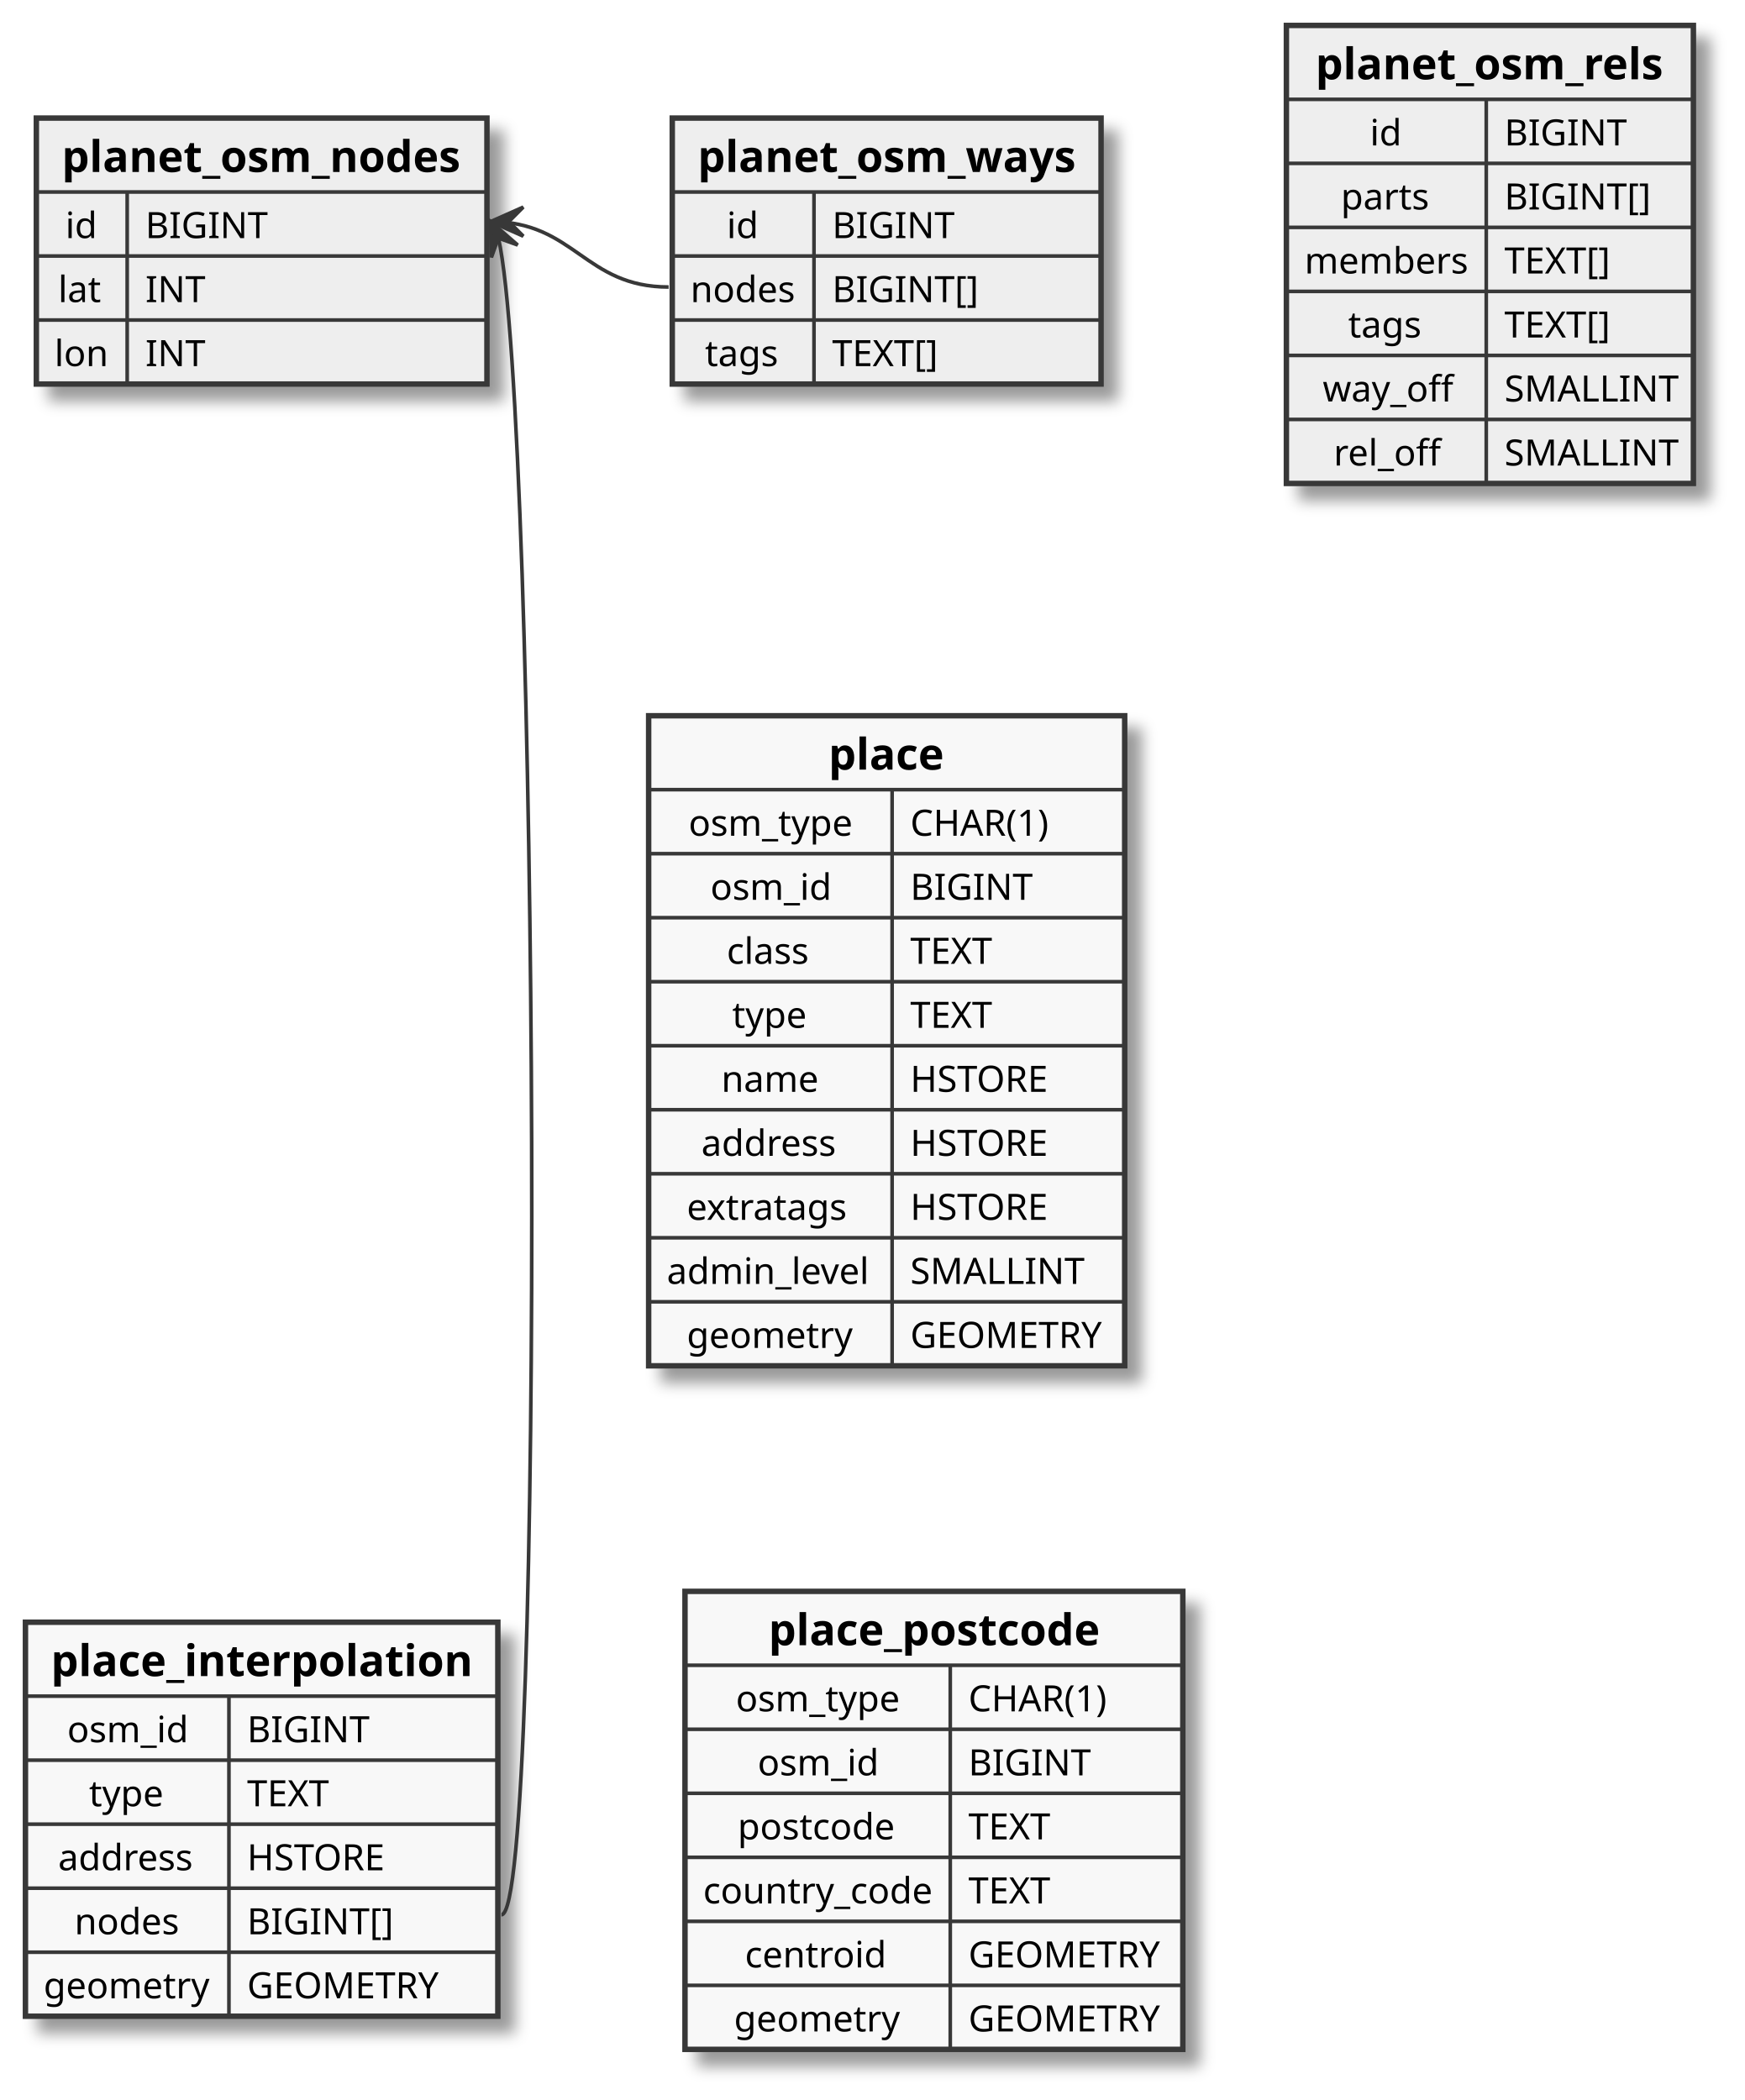
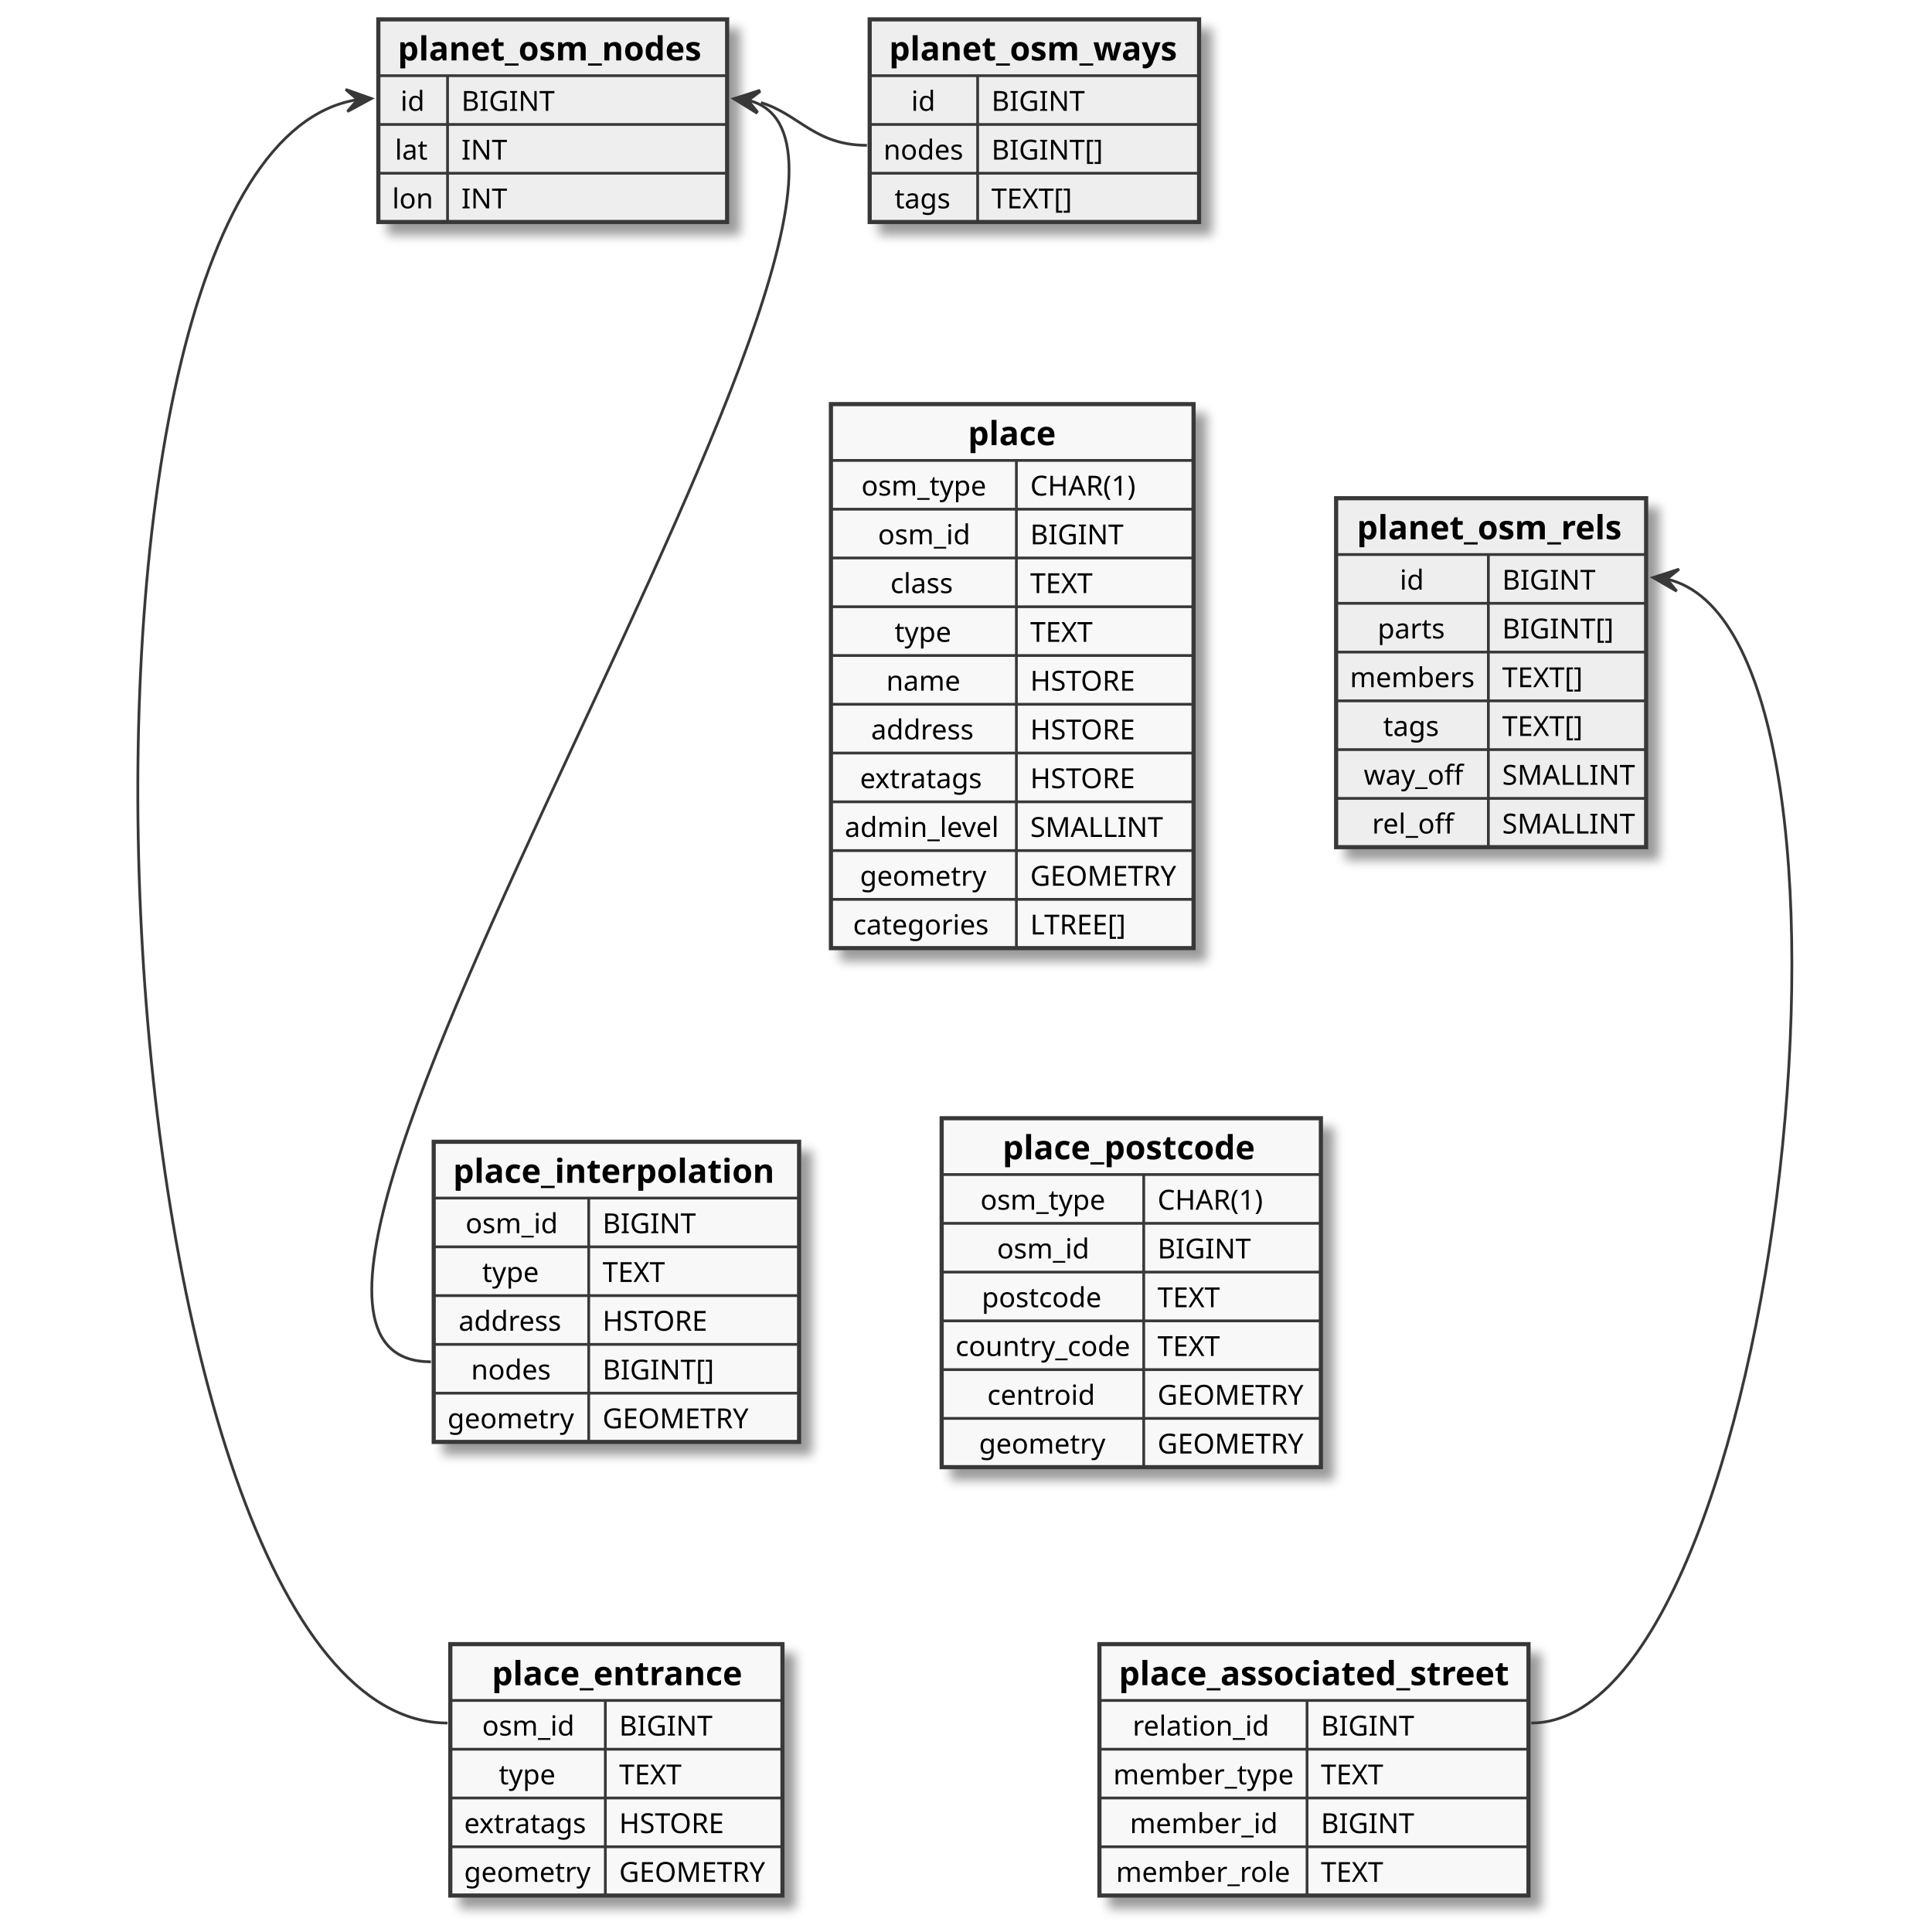
- <svg xmlns="http://www.w3.org/2000/svg" contentScriptType="application/ecmascript" contentStyleType="text/css" height="578px" preserveAspectRatio="none" style="width:480px;height:578px;background:#FFFFFF;" version="1.1" viewBox="0 0 480 578" width="480px" zoomAndPan="magnify">
+ <svg xmlns="http://www.w3.org/2000/svg" contentScriptType="application/ecmascript" contentStyleType="text/css" height="698px" preserveAspectRatio="none" style="width:693px;height:698px;background:#FFFFFF;" version="1.1" viewBox="0 0 693 698" width="693px" zoomAndPan="magnify">
  <defs>
-     <filter height="300%" id="fripxbwcliqpy" width="300%" x="-1" y="-1">
+     <filter height="300%" id="fycqvbjkm23i2" width="300%" x="-1" y="-1">
      <feGaussianBlur result="blurOut" stdDeviation="2.0" />
      <feColorMatrix in="blurOut" result="blurOut2" type="matrix" values="0 0 0 0 0 0 0 0 0 0 0 0 0 0 0 0 0 0 .4 0" />
      <feOffset dx="4.0" dy="4.0" in="blurOut2" result="blurOut3" />
      <feBlend in="SourceGraphic" in2="blurOut3" mode="normal" />
    </filter>
  </defs>
  <g>
-     <rect fill="#EEEEEE" filter="url(#fripxbwcliqpy)" height="73.204" style="stroke:#383838;stroke-width:1.5;" width="124" x="10" y="32.5" />
-     <text fill="#000000" font-family="sans-serif" font-size="12" font-weight="bold" lengthAdjust="spacing" textLength="110" x="17" y="47.328">planet_osm_nodes</text>
-     <line style="stroke:#383838;stroke-width:1.0;" x1="10" x2="134" y1="52.844" y2="52.844" />
-     <text fill="#000000" font-family="sans-serif" font-size="10" lengthAdjust="spacing" textLength="9" x="18" y="65.534">id</text>
-     <text fill="#000000" font-family="sans-serif" font-size="10" lengthAdjust="spacing" textLength="34" x="40" y="65.534">BIGINT</text>
-     <line style="stroke:#383838;stroke-width:1.0;" x1="35" x2="35" y1="52.844" y2="70.464" />
-     <line style="stroke:#383838;stroke-width:1.0;" x1="10" x2="134" y1="70.464" y2="70.464" />
-     <text fill="#000000" font-family="sans-serif" font-size="10" lengthAdjust="spacing" textLength="13" x="16" y="83.154">lat</text>
-     <text fill="#000000" font-family="sans-serif" font-size="10" lengthAdjust="spacing" textLength="17" x="40" y="83.154">INT</text>
-     <line style="stroke:#383838;stroke-width:1.0;" x1="35" x2="35" y1="70.464" y2="88.084" />
-     <line style="stroke:#383838;stroke-width:1.0;" x1="10" x2="134" y1="88.084" y2="88.084" />
-     <text fill="#000000" font-family="sans-serif" font-size="10" lengthAdjust="spacing" textLength="15" x="15" y="100.774">lon</text>
-     <text fill="#000000" font-family="sans-serif" font-size="10" lengthAdjust="spacing" textLength="17" x="40" y="100.774">INT</text>
-     <line style="stroke:#383838;stroke-width:1.0;" x1="35" x2="35" y1="88.084" y2="105.704" />
-     <rect fill="#EEEEEE" filter="url(#fripxbwcliqpy)" height="73.204" style="stroke:#383838;stroke-width:1.5;" width="118" x="185" y="32.5" />
-     <text fill="#000000" font-family="sans-serif" font-size="12" font-weight="bold" lengthAdjust="spacing" textLength="104" x="192" y="47.328">planet_osm_ways</text>
-     <line style="stroke:#383838;stroke-width:1.0;" x1="185" x2="303" y1="52.844" y2="52.844" />
-     <text fill="#000000" font-family="sans-serif" font-size="10" lengthAdjust="spacing" textLength="9" x="200" y="65.534">id</text>
-     <text fill="#000000" font-family="sans-serif" font-size="10" lengthAdjust="spacing" textLength="34" x="229" y="65.534">BIGINT</text>
-     <line style="stroke:#383838;stroke-width:1.0;" x1="224" x2="224" y1="52.844" y2="70.464" />
-     <line style="stroke:#383838;stroke-width:1.0;" x1="185" x2="303" y1="70.464" y2="70.464" />
-     <text fill="#000000" font-family="sans-serif" font-size="10" lengthAdjust="spacing" textLength="29" x="190" y="83.154">nodes</text>
-     <text fill="#000000" font-family="sans-serif" font-size="10" lengthAdjust="spacing" textLength="40" x="229" y="83.154">BIGINT[]</text>
-     <line style="stroke:#383838;stroke-width:1.0;" x1="224" x2="224" y1="70.464" y2="88.084" />
-     <line style="stroke:#383838;stroke-width:1.0;" x1="185" x2="303" y1="88.084" y2="88.084" />
-     <text fill="#000000" font-family="sans-serif" font-size="10" lengthAdjust="spacing" textLength="21" x="194" y="100.774">tags</text>
-     <text fill="#000000" font-family="sans-serif" font-size="10" lengthAdjust="spacing" textLength="30" x="229" y="100.774">TEXT[]</text>
-     <line style="stroke:#383838;stroke-width:1.0;" x1="224" x2="224" y1="88.084" y2="105.704" />
-     <rect fill="#EEEEEE" filter="url(#fripxbwcliqpy)" height="126.064" style="stroke:#383838;stroke-width:1.5;" width="112" x="354" y="7" />
-     <text fill="#000000" font-family="sans-serif" font-size="12" font-weight="bold" lengthAdjust="spacing" textLength="96" x="362" y="21.828">planet_osm_rels</text>
-     <line style="stroke:#383838;stroke-width:1.0;" x1="354" x2="466" y1="27.344" y2="27.344" />
-     <text fill="#000000" font-family="sans-serif" font-size="10" lengthAdjust="spacing" textLength="9" x="377" y="40.034">id</text>
-     <text fill="#000000" font-family="sans-serif" font-size="10" lengthAdjust="spacing" textLength="34" x="414" y="40.034">BIGINT</text>
-     <line style="stroke:#383838;stroke-width:1.0;" x1="409" x2="409" y1="27.344" y2="44.964" />
-     <line style="stroke:#383838;stroke-width:1.0;" x1="354" x2="466" y1="44.964" y2="44.964" />
-     <text fill="#000000" font-family="sans-serif" font-size="10" lengthAdjust="spacing" textLength="25" x="369" y="57.654">parts</text>
-     <text fill="#000000" font-family="sans-serif" font-size="10" lengthAdjust="spacing" textLength="40" x="414" y="57.654">BIGINT[]</text>
-     <line style="stroke:#383838;stroke-width:1.0;" x1="409" x2="409" y1="44.964" y2="62.584" />
-     <line style="stroke:#383838;stroke-width:1.0;" x1="354" x2="466" y1="62.584" y2="62.584" />
-     <text fill="#000000" font-family="sans-serif" font-size="10" lengthAdjust="spacing" textLength="45" x="359" y="75.274">members</text>
-     <text fill="#000000" font-family="sans-serif" font-size="10" lengthAdjust="spacing" textLength="30" x="414" y="75.274">TEXT[]</text>
-     <line style="stroke:#383838;stroke-width:1.0;" x1="409" x2="409" y1="62.584" y2="80.204" />
-     <line style="stroke:#383838;stroke-width:1.0;" x1="354" x2="466" y1="80.204" y2="80.204" />
-     <text fill="#000000" font-family="sans-serif" font-size="10" lengthAdjust="spacing" textLength="21" x="371" y="92.894">tags</text>
-     <text fill="#000000" font-family="sans-serif" font-size="10" lengthAdjust="spacing" textLength="30" x="414" y="92.894">TEXT[]</text>
-     <line style="stroke:#383838;stroke-width:1.0;" x1="409" x2="409" y1="80.204" y2="97.824" />
-     <line style="stroke:#383838;stroke-width:1.0;" x1="354" x2="466" y1="97.824" y2="97.824" />
-     <text fill="#000000" font-family="sans-serif" font-size="10" lengthAdjust="spacing" textLength="35" x="364" y="110.514">way_off</text>
-     <text fill="#000000" font-family="sans-serif" font-size="10" lengthAdjust="spacing" textLength="47" x="414" y="110.514">SMALLINT</text>
-     <line style="stroke:#383838;stroke-width:1.0;" x1="409" x2="409" y1="97.824" y2="115.444" />
-     <line style="stroke:#383838;stroke-width:1.0;" x1="354" x2="466" y1="115.444" y2="115.444" />
-     <text fill="#000000" font-family="sans-serif" font-size="10" lengthAdjust="spacing" textLength="29" x="367" y="128.134">rel_off</text>
-     <text fill="#000000" font-family="sans-serif" font-size="10" lengthAdjust="spacing" textLength="47" x="414" y="128.134">SMALLINT</text>
-     <line style="stroke:#383838;stroke-width:1.0;" x1="409" x2="409" y1="115.444" y2="133.064" />
-     <rect fill="#F8F8F8" filter="url(#fripxbwcliqpy)" height="178.924" style="stroke:#383838;stroke-width:1.5;" width="131" x="178.5" y="197" />
-     <text fill="#000000" font-family="sans-serif" font-size="12" font-weight="bold" lengthAdjust="spacing" textLength="32" x="228" y="211.828">place</text>
-     <line style="stroke:#383838;stroke-width:1.0;" x1="178.5" x2="309.5" y1="217.344" y2="217.344" />
-     <text fill="#000000" font-family="sans-serif" font-size="10" lengthAdjust="spacing" textLength="45" x="189.5" y="230.034">osm_type</text>
-     <text fill="#000000" font-family="sans-serif" font-size="10" lengthAdjust="spacing" textLength="37" x="250.5" y="230.034">CHAR(1)</text>
-     <line style="stroke:#383838;stroke-width:1.0;" x1="245.5" x2="245.5" y1="217.344" y2="234.964" />
-     <line style="stroke:#383838;stroke-width:1.0;" x1="178.5" x2="309.5" y1="234.964" y2="234.964" />
-     <text fill="#000000" font-family="sans-serif" font-size="10" lengthAdjust="spacing" textLength="33" x="195.5" y="247.654">osm_id</text>
-     <text fill="#000000" font-family="sans-serif" font-size="10" lengthAdjust="spacing" textLength="34" x="250.5" y="247.654">BIGINT</text>
-     <line style="stroke:#383838;stroke-width:1.0;" x1="245.5" x2="245.5" y1="234.964" y2="252.584" />
-     <line style="stroke:#383838;stroke-width:1.0;" x1="178.5" x2="309.5" y1="252.584" y2="252.584" />
-     <text fill="#000000" font-family="sans-serif" font-size="10" lengthAdjust="spacing" textLength="24" x="200" y="265.274">class</text>
-     <text fill="#000000" font-family="sans-serif" font-size="10" lengthAdjust="spacing" textLength="24" x="250.5" y="265.274">TEXT</text>
-     <line style="stroke:#383838;stroke-width:1.0;" x1="245.5" x2="245.5" y1="252.584" y2="270.204" />
-     <line style="stroke:#383838;stroke-width:1.0;" x1="178.5" x2="309.5" y1="270.204" y2="270.204" />
-     <text fill="#000000" font-family="sans-serif" font-size="10" lengthAdjust="spacing" textLength="21" x="201.5" y="282.894">type</text>
-     <text fill="#000000" font-family="sans-serif" font-size="10" lengthAdjust="spacing" textLength="24" x="250.5" y="282.894">TEXT</text>
-     <line style="stroke:#383838;stroke-width:1.0;" x1="245.5" x2="245.5" y1="270.204" y2="287.824" />
-     <line style="stroke:#383838;stroke-width:1.0;" x1="178.5" x2="309.5" y1="287.824" y2="287.824" />
-     <text fill="#000000" font-family="sans-serif" font-size="10" lengthAdjust="spacing" textLength="27" x="198.5" y="300.514">name</text>
-     <text fill="#000000" font-family="sans-serif" font-size="10" lengthAdjust="spacing" textLength="38" x="250.5" y="300.514">HSTORE</text>
-     <line style="stroke:#383838;stroke-width:1.0;" x1="245.5" x2="245.5" y1="287.824" y2="305.444" />
-     <line style="stroke:#383838;stroke-width:1.0;" x1="178.5" x2="309.5" y1="305.444" y2="305.444" />
-     <text fill="#000000" font-family="sans-serif" font-size="10" lengthAdjust="spacing" textLength="38" x="193" y="318.134">address</text>
-     <text fill="#000000" font-family="sans-serif" font-size="10" lengthAdjust="spacing" textLength="38" x="250.5" y="318.134">HSTORE</text>
-     <line style="stroke:#383838;stroke-width:1.0;" x1="245.5" x2="245.5" y1="305.444" y2="323.064" />
-     <line style="stroke:#383838;stroke-width:1.0;" x1="178.5" x2="309.5" y1="323.064" y2="323.064" />
-     <text fill="#000000" font-family="sans-serif" font-size="10" lengthAdjust="spacing" textLength="46" x="189" y="335.754">extratags</text>
-     <text fill="#000000" font-family="sans-serif" font-size="10" lengthAdjust="spacing" textLength="38" x="250.5" y="335.754">HSTORE</text>
-     <line style="stroke:#383838;stroke-width:1.0;" x1="245.5" x2="245.5" y1="323.064" y2="340.684" />
-     <line style="stroke:#383838;stroke-width:1.0;" x1="178.5" x2="309.5" y1="340.684" y2="340.684" />
-     <text fill="#000000" font-family="sans-serif" font-size="10" lengthAdjust="spacing" textLength="57" x="183.5" y="353.374">admin_level</text>
-     <text fill="#000000" font-family="sans-serif" font-size="10" lengthAdjust="spacing" textLength="47" x="250.5" y="353.374">SMALLINT</text>
-     <line style="stroke:#383838;stroke-width:1.0;" x1="245.5" x2="245.5" y1="340.684" y2="358.304" />
-     <line style="stroke:#383838;stroke-width:1.0;" x1="178.5" x2="309.5" y1="358.304" y2="358.304" />
-     <text fill="#000000" font-family="sans-serif" font-size="10" lengthAdjust="spacing" textLength="46" x="189" y="370.994">geometry</text>
-     <text fill="#000000" font-family="sans-serif" font-size="10" lengthAdjust="spacing" textLength="54" x="250.5" y="370.994">GEOMETRY</text>
-     <line style="stroke:#383838;stroke-width:1.0;" x1="245.5" x2="245.5" y1="358.304" y2="375.924" />
-     <rect fill="#F8F8F8" filter="url(#fripxbwcliqpy)" height="126.064" style="stroke:#383838;stroke-width:1.5;" width="137" x="188.5" y="438" />
-     <text fill="#000000" font-family="sans-serif" font-size="12" font-weight="bold" lengthAdjust="spacing" textLength="91" x="211.5" y="452.828">place_postcode</text>
-     <line style="stroke:#383838;stroke-width:1.0;" x1="188.5" x2="325.5" y1="458.344" y2="458.344" />
-     <text fill="#000000" font-family="sans-serif" font-size="10" lengthAdjust="spacing" textLength="45" x="202.5" y="471.034">osm_type</text>
-     <text fill="#000000" font-family="sans-serif" font-size="10" lengthAdjust="spacing" textLength="37" x="266.5" y="471.034">CHAR(1)</text>
-     <line style="stroke:#383838;stroke-width:1.0;" x1="261.5" x2="261.5" y1="458.344" y2="475.964" />
-     <line style="stroke:#383838;stroke-width:1.0;" x1="188.5" x2="325.5" y1="475.964" y2="475.964" />
-     <text fill="#000000" font-family="sans-serif" font-size="10" lengthAdjust="spacing" textLength="33" x="208.5" y="488.654">osm_id</text>
-     <text fill="#000000" font-family="sans-serif" font-size="10" lengthAdjust="spacing" textLength="34" x="266.5" y="488.654">BIGINT</text>
-     <line style="stroke:#383838;stroke-width:1.0;" x1="261.5" x2="261.5" y1="475.964" y2="493.584" />
-     <line style="stroke:#383838;stroke-width:1.0;" x1="188.5" x2="325.5" y1="493.584" y2="493.584" />
-     <text fill="#000000" font-family="sans-serif" font-size="10" lengthAdjust="spacing" textLength="44" x="203" y="506.274">postcode</text>
-     <text fill="#000000" font-family="sans-serif" font-size="10" lengthAdjust="spacing" textLength="24" x="266.5" y="506.274">TEXT</text>
-     <line style="stroke:#383838;stroke-width:1.0;" x1="261.5" x2="261.5" y1="493.584" y2="511.204" />
-     <line style="stroke:#383838;stroke-width:1.0;" x1="188.5" x2="325.5" y1="511.204" y2="511.204" />
-     <text fill="#000000" font-family="sans-serif" font-size="10" lengthAdjust="spacing" textLength="63" x="193.5" y="523.894">country_code</text>
-     <text fill="#000000" font-family="sans-serif" font-size="10" lengthAdjust="spacing" textLength="24" x="266.5" y="523.894">TEXT</text>
-     <line style="stroke:#383838;stroke-width:1.0;" x1="261.5" x2="261.5" y1="511.204" y2="528.824" />
-     <line style="stroke:#383838;stroke-width:1.0;" x1="188.5" x2="325.5" y1="528.824" y2="528.824" />
-     <text fill="#000000" font-family="sans-serif" font-size="10" lengthAdjust="spacing" textLength="40" x="205" y="541.514">centroid</text>
-     <text fill="#000000" font-family="sans-serif" font-size="10" lengthAdjust="spacing" textLength="54" x="266.5" y="541.514">GEOMETRY</text>
-     <line style="stroke:#383838;stroke-width:1.0;" x1="261.5" x2="261.5" y1="528.824" y2="546.444" />
-     <line style="stroke:#383838;stroke-width:1.0;" x1="188.5" x2="325.5" y1="546.444" y2="546.444" />
-     <text fill="#000000" font-family="sans-serif" font-size="10" lengthAdjust="spacing" textLength="46" x="202" y="559.134">geometry</text>
-     <text fill="#000000" font-family="sans-serif" font-size="10" lengthAdjust="spacing" textLength="54" x="266.5" y="559.134">GEOMETRY</text>
-     <line style="stroke:#383838;stroke-width:1.0;" x1="261.5" x2="261.5" y1="546.444" y2="564.064" />
-     <rect fill="#F8F8F8" filter="url(#fripxbwcliqpy)" height="108.444" style="stroke:#383838;stroke-width:1.5;" width="130" x="7" y="446.5" />
-     <text fill="#000000" font-family="sans-serif" font-size="12" font-weight="bold" lengthAdjust="spacing" textLength="116" x="14" y="461.328">place_interpolation</text>
-     <line style="stroke:#383838;stroke-width:1.0;" x1="7" x2="137" y1="466.844" y2="466.844" />
-     <text fill="#000000" font-family="sans-serif" font-size="10" lengthAdjust="spacing" textLength="33" x="18.5" y="479.534">osm_id</text>
-     <text fill="#000000" font-family="sans-serif" font-size="10" lengthAdjust="spacing" textLength="34" x="68" y="479.534">BIGINT</text>
-     <line style="stroke:#383838;stroke-width:1.0;" x1="63" x2="63" y1="466.844" y2="484.464" />
-     <line style="stroke:#383838;stroke-width:1.0;" x1="7" x2="137" y1="484.464" y2="484.464" />
-     <text fill="#000000" font-family="sans-serif" font-size="10" lengthAdjust="spacing" textLength="21" x="24.5" y="497.154">type</text>
-     <text fill="#000000" font-family="sans-serif" font-size="10" lengthAdjust="spacing" textLength="24" x="68" y="497.154">TEXT</text>
-     <line style="stroke:#383838;stroke-width:1.0;" x1="63" x2="63" y1="484.464" y2="502.084" />
-     <line style="stroke:#383838;stroke-width:1.0;" x1="7" x2="137" y1="502.084" y2="502.084" />
-     <text fill="#000000" font-family="sans-serif" font-size="10" lengthAdjust="spacing" textLength="38" x="16" y="514.774">address</text>
-     <text fill="#000000" font-family="sans-serif" font-size="10" lengthAdjust="spacing" textLength="38" x="68" y="514.774">HSTORE</text>
-     <line style="stroke:#383838;stroke-width:1.0;" x1="63" x2="63" y1="502.084" y2="519.704" />
-     <line style="stroke:#383838;stroke-width:1.0;" x1="7" x2="137" y1="519.704" y2="519.704" />
-     <text fill="#000000" font-family="sans-serif" font-size="10" lengthAdjust="spacing" textLength="29" x="20.5" y="532.394">nodes</text>
-     <text fill="#000000" font-family="sans-serif" font-size="10" lengthAdjust="spacing" textLength="40" x="68" y="532.394">BIGINT[]</text>
-     <line style="stroke:#383838;stroke-width:1.0;" x1="63" x2="63" y1="519.704" y2="537.324" />
-     <line style="stroke:#383838;stroke-width:1.0;" x1="7" x2="137" y1="537.324" y2="537.324" />
-     <text fill="#000000" font-family="sans-serif" font-size="10" lengthAdjust="spacing" textLength="46" x="12" y="550.014">geometry</text>
-     <text fill="#000000" font-family="sans-serif" font-size="10" lengthAdjust="spacing" textLength="54" x="68" y="550.014">GEOMETRY</text>
-     <line style="stroke:#383838;stroke-width:1.0;" x1="63" x2="63" y1="537.324" y2="554.944" />
-     <path codeLine="61" d="M135,61 C158.2,61 160.8,79 184,79 " fill="none" id="planet_osm_nodes-backto-planet_osm_ways" style="stroke:#383838;stroke-width:1.0;" />
-     <polygon fill="#383838" points="135,61,144,65,140,61,144,57,135,61" style="stroke:#383838;stroke-width:1.0;" />
-     <path codeLine="62" d="M137.17,65.61 C148.24,114.01 150.19,527 138,527 " fill="none" id="planet_osm_nodes-backto-place_interpolation" style="stroke:#383838;stroke-width:1.0;" />
-     <polygon fill="#383838" points="135,61,135.22,70.846,137.132,65.522,142.456,67.434,135,61" style="stroke:#383838;stroke-width:1.0;" />
+     <rect fill="#EEEEEE" filter="url(#fycqvbjkm23i2)" height="73.204" style="stroke:#383838;stroke-width:1.5;" width="126" x="136.68" y="7" />
+     <text fill="#000000" font-family="sans-serif" font-size="12" font-weight="bold" lengthAdjust="spacing" textLength="112" x="143.68" y="21.828">planet_osm_nodes</text>
+     <line style="stroke:#383838;stroke-width:1.0;" x1="136.68" x2="262.68" y1="27.344" y2="27.344" />
+     <text fill="#000000" font-family="sans-serif" font-size="10" lengthAdjust="spacing" textLength="9" x="144.68" y="40.034">id</text>
+     <text fill="#000000" font-family="sans-serif" font-size="10" lengthAdjust="spacing" textLength="34" x="166.68" y="40.034">BIGINT</text>
+     <line style="stroke:#383838;stroke-width:1.0;" x1="161.68" x2="161.68" y1="27.344" y2="44.964" />
+     <line style="stroke:#383838;stroke-width:1.0;" x1="136.68" x2="262.68" y1="44.964" y2="44.964" />
+     <text fill="#000000" font-family="sans-serif" font-size="10" lengthAdjust="spacing" textLength="13" x="142.68" y="57.654">lat</text>
+     <text fill="#000000" font-family="sans-serif" font-size="10" lengthAdjust="spacing" textLength="17" x="166.68" y="57.654">INT</text>
+     <line style="stroke:#383838;stroke-width:1.0;" x1="161.68" x2="161.68" y1="44.964" y2="62.584" />
+     <line style="stroke:#383838;stroke-width:1.0;" x1="136.68" x2="262.68" y1="62.584" y2="62.584" />
+     <text fill="#000000" font-family="sans-serif" font-size="10" lengthAdjust="spacing" textLength="15" x="141.68" y="75.274">lon</text>
+     <text fill="#000000" font-family="sans-serif" font-size="10" lengthAdjust="spacing" textLength="17" x="166.68" y="75.274">INT</text>
+     <line style="stroke:#383838;stroke-width:1.0;" x1="161.68" x2="161.68" y1="62.584" y2="80.204" />
+     <rect fill="#EEEEEE" filter="url(#fycqvbjkm23i2)" height="73.204" style="stroke:#383838;stroke-width:1.5;" width="119" x="314.18" y="7" />
+     <text fill="#000000" font-family="sans-serif" font-size="12" font-weight="bold" lengthAdjust="spacing" textLength="105" x="321.18" y="21.828">planet_osm_ways</text>
+     <line style="stroke:#383838;stroke-width:1.0;" x1="314.18" x2="433.18" y1="27.344" y2="27.344" />
+     <text fill="#000000" font-family="sans-serif" font-size="10" lengthAdjust="spacing" textLength="9" x="329.18" y="40.034">id</text>
+     <text fill="#000000" font-family="sans-serif" font-size="10" lengthAdjust="spacing" textLength="34" x="358.18" y="40.034">BIGINT</text>
+     <line style="stroke:#383838;stroke-width:1.0;" x1="353.18" x2="353.18" y1="27.344" y2="44.964" />
+     <line style="stroke:#383838;stroke-width:1.0;" x1="314.18" x2="433.18" y1="44.964" y2="44.964" />
+     <text fill="#000000" font-family="sans-serif" font-size="10" lengthAdjust="spacing" textLength="29" x="319.18" y="57.654">nodes</text>
+     <text fill="#000000" font-family="sans-serif" font-size="10" lengthAdjust="spacing" textLength="40" x="358.18" y="57.654">BIGINT[]</text>
+     <line style="stroke:#383838;stroke-width:1.0;" x1="353.18" x2="353.18" y1="44.964" y2="62.584" />
+     <line style="stroke:#383838;stroke-width:1.0;" x1="314.18" x2="433.18" y1="62.584" y2="62.584" />
+     <text fill="#000000" font-family="sans-serif" font-size="10" lengthAdjust="spacing" textLength="21" x="323.18" y="75.274">tags</text>
+     <text fill="#000000" font-family="sans-serif" font-size="10" lengthAdjust="spacing" textLength="30" x="358.18" y="75.274">TEXT[]</text>
+     <line style="stroke:#383838;stroke-width:1.0;" x1="353.18" x2="353.18" y1="62.584" y2="80.204" />
+     <rect fill="#EEEEEE" filter="url(#fycqvbjkm23i2)" height="126.064" style="stroke:#383838;stroke-width:1.5;" width="112" x="482.68" y="180" />
+     <text fill="#000000" font-family="sans-serif" font-size="12" font-weight="bold" lengthAdjust="spacing" textLength="97" x="490.18" y="194.828">planet_osm_rels</text>
+     <line style="stroke:#383838;stroke-width:1.0;" x1="482.68" x2="594.68" y1="200.344" y2="200.344" />
+     <text fill="#000000" font-family="sans-serif" font-size="10" lengthAdjust="spacing" textLength="9" x="505.68" y="213.034">id</text>
+     <text fill="#000000" font-family="sans-serif" font-size="10" lengthAdjust="spacing" textLength="34" x="542.68" y="213.034">BIGINT</text>
+     <line style="stroke:#383838;stroke-width:1.0;" x1="537.68" x2="537.68" y1="200.344" y2="217.964" />
+     <line style="stroke:#383838;stroke-width:1.0;" x1="482.68" x2="594.68" y1="217.964" y2="217.964" />
+     <text fill="#000000" font-family="sans-serif" font-size="10" lengthAdjust="spacing" textLength="25" x="497.68" y="230.654">parts</text>
+     <text fill="#000000" font-family="sans-serif" font-size="10" lengthAdjust="spacing" textLength="40" x="542.68" y="230.654">BIGINT[]</text>
+     <line style="stroke:#383838;stroke-width:1.0;" x1="537.68" x2="537.68" y1="217.964" y2="235.584" />
+     <line style="stroke:#383838;stroke-width:1.0;" x1="482.68" x2="594.68" y1="235.584" y2="235.584" />
+     <text fill="#000000" font-family="sans-serif" font-size="10" lengthAdjust="spacing" textLength="45" x="487.68" y="248.274">members</text>
+     <text fill="#000000" font-family="sans-serif" font-size="10" lengthAdjust="spacing" textLength="30" x="542.68" y="248.274">TEXT[]</text>
+     <line style="stroke:#383838;stroke-width:1.0;" x1="537.68" x2="537.68" y1="235.584" y2="253.204" />
+     <line style="stroke:#383838;stroke-width:1.0;" x1="482.68" x2="594.68" y1="253.204" y2="253.204" />
+     <text fill="#000000" font-family="sans-serif" font-size="10" lengthAdjust="spacing" textLength="21" x="499.68" y="265.894">tags</text>
+     <text fill="#000000" font-family="sans-serif" font-size="10" lengthAdjust="spacing" textLength="30" x="542.68" y="265.894">TEXT[]</text>
+     <line style="stroke:#383838;stroke-width:1.0;" x1="537.68" x2="537.68" y1="253.204" y2="270.824" />
+     <line style="stroke:#383838;stroke-width:1.0;" x1="482.68" x2="594.68" y1="270.824" y2="270.824" />
+     <text fill="#000000" font-family="sans-serif" font-size="10" lengthAdjust="spacing" textLength="35" x="492.68" y="283.514">way_off</text>
+     <text fill="#000000" font-family="sans-serif" font-size="10" lengthAdjust="spacing" textLength="47" x="542.68" y="283.514">SMALLINT</text>
+     <line style="stroke:#383838;stroke-width:1.0;" x1="537.68" x2="537.68" y1="270.824" y2="288.444" />
+     <line style="stroke:#383838;stroke-width:1.0;" x1="482.68" x2="594.68" y1="288.444" y2="288.444" />
+     <text fill="#000000" font-family="sans-serif" font-size="10" lengthAdjust="spacing" textLength="29" x="495.68" y="301.134">rel_off</text>
+     <text fill="#000000" font-family="sans-serif" font-size="10" lengthAdjust="spacing" textLength="47" x="542.68" y="301.134">SMALLINT</text>
+     <line style="stroke:#383838;stroke-width:1.0;" x1="537.68" x2="537.68" y1="288.444" y2="306.064" />
+     <rect fill="#F8F8F8" filter="url(#fycqvbjkm23i2)" height="196.544" style="stroke:#383838;stroke-width:1.5;" width="131" x="300.18" y="146" />
+     <text fill="#000000" font-family="sans-serif" font-size="12" font-weight="bold" lengthAdjust="spacing" textLength="32" x="349.68" y="160.828">place</text>
+     <line style="stroke:#383838;stroke-width:1.0;" x1="300.18" x2="431.18" y1="166.344" y2="166.344" />
+     <text fill="#000000" font-family="sans-serif" font-size="10" lengthAdjust="spacing" textLength="45" x="311.18" y="179.034">osm_type</text>
+     <text fill="#000000" font-family="sans-serif" font-size="10" lengthAdjust="spacing" textLength="37" x="372.18" y="179.034">CHAR(1)</text>
+     <line style="stroke:#383838;stroke-width:1.0;" x1="367.18" x2="367.18" y1="166.344" y2="183.964" />
+     <line style="stroke:#383838;stroke-width:1.0;" x1="300.18" x2="431.18" y1="183.964" y2="183.964" />
+     <text fill="#000000" font-family="sans-serif" font-size="10" lengthAdjust="spacing" textLength="33" x="317.18" y="196.654">osm_id</text>
+     <text fill="#000000" font-family="sans-serif" font-size="10" lengthAdjust="spacing" textLength="34" x="372.18" y="196.654">BIGINT</text>
+     <line style="stroke:#383838;stroke-width:1.0;" x1="367.18" x2="367.18" y1="183.964" y2="201.584" />
+     <line style="stroke:#383838;stroke-width:1.0;" x1="300.18" x2="431.18" y1="201.584" y2="201.584" />
+     <text fill="#000000" font-family="sans-serif" font-size="10" lengthAdjust="spacing" textLength="24" x="321.68" y="214.274">class</text>
+     <text fill="#000000" font-family="sans-serif" font-size="10" lengthAdjust="spacing" textLength="24" x="372.18" y="214.274">TEXT</text>
+     <line style="stroke:#383838;stroke-width:1.0;" x1="367.18" x2="367.18" y1="201.584" y2="219.204" />
+     <line style="stroke:#383838;stroke-width:1.0;" x1="300.18" x2="431.18" y1="219.204" y2="219.204" />
+     <text fill="#000000" font-family="sans-serif" font-size="10" lengthAdjust="spacing" textLength="21" x="323.18" y="231.894">type</text>
+     <text fill="#000000" font-family="sans-serif" font-size="10" lengthAdjust="spacing" textLength="24" x="372.18" y="231.894">TEXT</text>
+     <line style="stroke:#383838;stroke-width:1.0;" x1="367.18" x2="367.18" y1="219.204" y2="236.824" />
+     <line style="stroke:#383838;stroke-width:1.0;" x1="300.18" x2="431.18" y1="236.824" y2="236.824" />
+     <text fill="#000000" font-family="sans-serif" font-size="10" lengthAdjust="spacing" textLength="27" x="320.18" y="249.514">name</text>
+     <text fill="#000000" font-family="sans-serif" font-size="10" lengthAdjust="spacing" textLength="38" x="372.18" y="249.514">HSTORE</text>
+     <line style="stroke:#383838;stroke-width:1.0;" x1="367.18" x2="367.18" y1="236.824" y2="254.444" />
+     <line style="stroke:#383838;stroke-width:1.0;" x1="300.18" x2="431.18" y1="254.444" y2="254.444" />
+     <text fill="#000000" font-family="sans-serif" font-size="10" lengthAdjust="spacing" textLength="38" x="314.68" y="267.134">address</text>
+     <text fill="#000000" font-family="sans-serif" font-size="10" lengthAdjust="spacing" textLength="38" x="372.18" y="267.134">HSTORE</text>
+     <line style="stroke:#383838;stroke-width:1.0;" x1="367.18" x2="367.18" y1="254.444" y2="272.064" />
+     <line style="stroke:#383838;stroke-width:1.0;" x1="300.18" x2="431.18" y1="272.064" y2="272.064" />
+     <text fill="#000000" font-family="sans-serif" font-size="10" lengthAdjust="spacing" textLength="46" x="310.68" y="284.754">extratags</text>
+     <text fill="#000000" font-family="sans-serif" font-size="10" lengthAdjust="spacing" textLength="38" x="372.18" y="284.754">HSTORE</text>
+     <line style="stroke:#383838;stroke-width:1.0;" x1="367.18" x2="367.18" y1="272.064" y2="289.684" />
+     <line style="stroke:#383838;stroke-width:1.0;" x1="300.18" x2="431.18" y1="289.684" y2="289.684" />
+     <text fill="#000000" font-family="sans-serif" font-size="10" lengthAdjust="spacing" textLength="57" x="305.18" y="302.374">admin_level</text>
+     <text fill="#000000" font-family="sans-serif" font-size="10" lengthAdjust="spacing" textLength="47" x="372.18" y="302.374">SMALLINT</text>
+     <line style="stroke:#383838;stroke-width:1.0;" x1="367.18" x2="367.18" y1="289.684" y2="307.304" />
+     <line style="stroke:#383838;stroke-width:1.0;" x1="300.18" x2="431.18" y1="307.304" y2="307.304" />
+     <text fill="#000000" font-family="sans-serif" font-size="10" lengthAdjust="spacing" textLength="46" x="310.68" y="319.994">geometry</text>
+     <text fill="#000000" font-family="sans-serif" font-size="10" lengthAdjust="spacing" textLength="54" x="372.18" y="319.994">GEOMETRY</text>
+     <line style="stroke:#383838;stroke-width:1.0;" x1="367.18" x2="367.18" y1="307.304" y2="324.924" />
+     <line style="stroke:#383838;stroke-width:1.0;" x1="300.18" x2="431.18" y1="324.924" y2="324.924" />
+     <text fill="#000000" font-family="sans-serif" font-size="10" lengthAdjust="spacing" textLength="51" x="308.18" y="337.614">categories</text>
+     <text fill="#000000" font-family="sans-serif" font-size="10" lengthAdjust="spacing" textLength="35" x="372.18" y="337.614">LTREE[]</text>
+     <line style="stroke:#383838;stroke-width:1.0;" x1="367.18" x2="367.18" y1="324.924" y2="342.544" />
+     <rect fill="#F8F8F8" filter="url(#fycqvbjkm23i2)" height="90.824" style="stroke:#383838;stroke-width:1.5;" width="120" x="162.68" y="594" />
+     <text fill="#000000" font-family="sans-serif" font-size="12" font-weight="bold" lengthAdjust="spacing" textLength="90" x="177.68" y="608.828">place_entrance</text>
+     <line style="stroke:#383838;stroke-width:1.0;" x1="162.68" x2="282.68" y1="614.344" y2="614.344" />
+     <text fill="#000000" font-family="sans-serif" font-size="10" lengthAdjust="spacing" textLength="33" x="174.18" y="627.034">osm_id</text>
+     <text fill="#000000" font-family="sans-serif" font-size="10" lengthAdjust="spacing" textLength="34" x="223.68" y="627.034">BIGINT</text>
+     <line style="stroke:#383838;stroke-width:1.0;" x1="218.68" x2="218.68" y1="614.344" y2="631.964" />
+     <line style="stroke:#383838;stroke-width:1.0;" x1="162.68" x2="282.68" y1="631.964" y2="631.964" />
+     <text fill="#000000" font-family="sans-serif" font-size="10" lengthAdjust="spacing" textLength="21" x="180.18" y="644.654">type</text>
+     <text fill="#000000" font-family="sans-serif" font-size="10" lengthAdjust="spacing" textLength="24" x="223.68" y="644.654">TEXT</text>
+     <line style="stroke:#383838;stroke-width:1.0;" x1="218.68" x2="218.68" y1="631.964" y2="649.584" />
+     <line style="stroke:#383838;stroke-width:1.0;" x1="162.68" x2="282.68" y1="649.584" y2="649.584" />
+     <text fill="#000000" font-family="sans-serif" font-size="10" lengthAdjust="spacing" textLength="46" x="167.68" y="662.274">extratags</text>
+     <text fill="#000000" font-family="sans-serif" font-size="10" lengthAdjust="spacing" textLength="38" x="223.68" y="662.274">HSTORE</text>
+     <line style="stroke:#383838;stroke-width:1.0;" x1="218.68" x2="218.68" y1="649.584" y2="667.204" />
+     <line style="stroke:#383838;stroke-width:1.0;" x1="162.68" x2="282.68" y1="667.204" y2="667.204" />
+     <text fill="#000000" font-family="sans-serif" font-size="10" lengthAdjust="spacing" textLength="46" x="167.68" y="679.894">geometry</text>
+     <text fill="#000000" font-family="sans-serif" font-size="10" lengthAdjust="spacing" textLength="54" x="223.68" y="679.894">GEOMETRY</text>
+     <line style="stroke:#383838;stroke-width:1.0;" x1="218.68" x2="218.68" y1="667.204" y2="684.824" />
+     <rect fill="#F8F8F8" filter="url(#fycqvbjkm23i2)" height="90.824" style="stroke:#383838;stroke-width:1.5;" width="155" x="397.18" y="594" />
+     <text fill="#000000" font-family="sans-serif" font-size="12" font-weight="bold" lengthAdjust="spacing" textLength="141" x="404.18" y="608.828">place_associated_street</text>
+     <line style="stroke:#383838;stroke-width:1.0;" x1="397.18" x2="552.18" y1="614.344" y2="614.344" />
+     <text fill="#000000" font-family="sans-serif" font-size="10" lengthAdjust="spacing" textLength="51" x="409.18" y="627.034">relation_id</text>
+     <text fill="#000000" font-family="sans-serif" font-size="10" lengthAdjust="spacing" textLength="34" x="477.18" y="627.034">BIGINT</text>
+     <line style="stroke:#383838;stroke-width:1.0;" x1="472.18" x2="472.18" y1="614.344" y2="631.964" />
+     <line style="stroke:#383838;stroke-width:1.0;" x1="397.18" x2="552.18" y1="631.964" y2="631.964" />
+     <text fill="#000000" font-family="sans-serif" font-size="10" lengthAdjust="spacing" textLength="65" x="402.18" y="644.654">member_type</text>
+     <text fill="#000000" font-family="sans-serif" font-size="10" lengthAdjust="spacing" textLength="24" x="477.18" y="644.654">TEXT</text>
+     <line style="stroke:#383838;stroke-width:1.0;" x1="472.18" x2="472.18" y1="631.964" y2="649.584" />
+     <line style="stroke:#383838;stroke-width:1.0;" x1="397.18" x2="552.18" y1="649.584" y2="649.584" />
+     <text fill="#000000" font-family="sans-serif" font-size="10" lengthAdjust="spacing" textLength="53" x="408.18" y="662.274">member_id</text>
+     <text fill="#000000" font-family="sans-serif" font-size="10" lengthAdjust="spacing" textLength="34" x="477.18" y="662.274">BIGINT</text>
+     <line style="stroke:#383838;stroke-width:1.0;" x1="472.18" x2="472.18" y1="649.584" y2="667.204" />
+     <line style="stroke:#383838;stroke-width:1.0;" x1="397.18" x2="552.18" y1="667.204" y2="667.204" />
+     <text fill="#000000" font-family="sans-serif" font-size="10" lengthAdjust="spacing" textLength="63" x="403.18" y="679.894">member_role</text>
+     <text fill="#000000" font-family="sans-serif" font-size="10" lengthAdjust="spacing" textLength="24" x="477.18" y="679.894">TEXT</text>
+     <line style="stroke:#383838;stroke-width:1.0;" x1="472.18" x2="472.18" y1="667.204" y2="684.824" />
+     <rect fill="#F8F8F8" filter="url(#fycqvbjkm23i2)" height="126.064" style="stroke:#383838;stroke-width:1.5;" width="137" x="340.18" y="404" />
+     <text fill="#000000" font-family="sans-serif" font-size="12" font-weight="bold" lengthAdjust="spacing" textLength="93" x="362.18" y="418.828">place_postcode</text>
+     <line style="stroke:#383838;stroke-width:1.0;" x1="340.18" x2="477.18" y1="424.344" y2="424.344" />
+     <text fill="#000000" font-family="sans-serif" font-size="10" lengthAdjust="spacing" textLength="45" x="354.18" y="437.034">osm_type</text>
+     <text fill="#000000" font-family="sans-serif" font-size="10" lengthAdjust="spacing" textLength="37" x="418.18" y="437.034">CHAR(1)</text>
+     <line style="stroke:#383838;stroke-width:1.0;" x1="413.18" x2="413.18" y1="424.344" y2="441.964" />
+     <line style="stroke:#383838;stroke-width:1.0;" x1="340.18" x2="477.18" y1="441.964" y2="441.964" />
+     <text fill="#000000" font-family="sans-serif" font-size="10" lengthAdjust="spacing" textLength="33" x="360.18" y="454.654">osm_id</text>
+     <text fill="#000000" font-family="sans-serif" font-size="10" lengthAdjust="spacing" textLength="34" x="418.18" y="454.654">BIGINT</text>
+     <line style="stroke:#383838;stroke-width:1.0;" x1="413.18" x2="413.18" y1="441.964" y2="459.584" />
+     <line style="stroke:#383838;stroke-width:1.0;" x1="340.18" x2="477.18" y1="459.584" y2="459.584" />
+     <text fill="#000000" font-family="sans-serif" font-size="10" lengthAdjust="spacing" textLength="44" x="354.68" y="472.274">postcode</text>
+     <text fill="#000000" font-family="sans-serif" font-size="10" lengthAdjust="spacing" textLength="24" x="418.18" y="472.274">TEXT</text>
+     <line style="stroke:#383838;stroke-width:1.0;" x1="413.18" x2="413.18" y1="459.584" y2="477.204" />
+     <line style="stroke:#383838;stroke-width:1.0;" x1="340.18" x2="477.18" y1="477.204" y2="477.204" />
+     <text fill="#000000" font-family="sans-serif" font-size="10" lengthAdjust="spacing" textLength="63" x="345.18" y="489.894">country_code</text>
+     <text fill="#000000" font-family="sans-serif" font-size="10" lengthAdjust="spacing" textLength="24" x="418.18" y="489.894">TEXT</text>
+     <line style="stroke:#383838;stroke-width:1.0;" x1="413.18" x2="413.18" y1="477.204" y2="494.824" />
+     <line style="stroke:#383838;stroke-width:1.0;" x1="340.18" x2="477.18" y1="494.824" y2="494.824" />
+     <text fill="#000000" font-family="sans-serif" font-size="10" lengthAdjust="spacing" textLength="40" x="356.68" y="507.514">centroid</text>
+     <text fill="#000000" font-family="sans-serif" font-size="10" lengthAdjust="spacing" textLength="54" x="418.18" y="507.514">GEOMETRY</text>
+     <line style="stroke:#383838;stroke-width:1.0;" x1="413.18" x2="413.18" y1="494.824" y2="512.444" />
+     <line style="stroke:#383838;stroke-width:1.0;" x1="340.18" x2="477.18" y1="512.444" y2="512.444" />
+     <text fill="#000000" font-family="sans-serif" font-size="10" lengthAdjust="spacing" textLength="46" x="353.68" y="525.134">geometry</text>
+     <text fill="#000000" font-family="sans-serif" font-size="10" lengthAdjust="spacing" textLength="54" x="418.18" y="525.134">GEOMETRY</text>
+     <line style="stroke:#383838;stroke-width:1.0;" x1="413.18" x2="413.18" y1="512.444" y2="530.064" />
+     <rect fill="#F8F8F8" filter="url(#fycqvbjkm23i2)" height="108.444" style="stroke:#383838;stroke-width:1.5;" width="132" x="156.68" y="412.5" />
+     <text fill="#000000" font-family="sans-serif" font-size="12" font-weight="bold" lengthAdjust="spacing" textLength="118" x="163.68" y="427.328">place_interpolation</text>
+     <line style="stroke:#383838;stroke-width:1.0;" x1="156.68" x2="288.68" y1="432.844" y2="432.844" />
+     <text fill="#000000" font-family="sans-serif" font-size="10" lengthAdjust="spacing" textLength="33" x="168.18" y="445.534">osm_id</text>
+     <text fill="#000000" font-family="sans-serif" font-size="10" lengthAdjust="spacing" textLength="34" x="217.68" y="445.534">BIGINT</text>
+     <line style="stroke:#383838;stroke-width:1.0;" x1="212.68" x2="212.68" y1="432.844" y2="450.464" />
+     <line style="stroke:#383838;stroke-width:1.0;" x1="156.68" x2="288.68" y1="450.464" y2="450.464" />
+     <text fill="#000000" font-family="sans-serif" font-size="10" lengthAdjust="spacing" textLength="21" x="174.18" y="463.154">type</text>
+     <text fill="#000000" font-family="sans-serif" font-size="10" lengthAdjust="spacing" textLength="24" x="217.68" y="463.154">TEXT</text>
+     <line style="stroke:#383838;stroke-width:1.0;" x1="212.68" x2="212.68" y1="450.464" y2="468.084" />
+     <line style="stroke:#383838;stroke-width:1.0;" x1="156.68" x2="288.68" y1="468.084" y2="468.084" />
+     <text fill="#000000" font-family="sans-serif" font-size="10" lengthAdjust="spacing" textLength="38" x="165.68" y="480.774">address</text>
+     <text fill="#000000" font-family="sans-serif" font-size="10" lengthAdjust="spacing" textLength="38" x="217.68" y="480.774">HSTORE</text>
+     <line style="stroke:#383838;stroke-width:1.0;" x1="212.68" x2="212.68" y1="468.084" y2="485.704" />
+     <line style="stroke:#383838;stroke-width:1.0;" x1="156.68" x2="288.68" y1="485.704" y2="485.704" />
+     <text fill="#000000" font-family="sans-serif" font-size="10" lengthAdjust="spacing" textLength="29" x="170.18" y="498.394">nodes</text>
+     <text fill="#000000" font-family="sans-serif" font-size="10" lengthAdjust="spacing" textLength="40" x="217.68" y="498.394">BIGINT[]</text>
+     <line style="stroke:#383838;stroke-width:1.0;" x1="212.68" x2="212.68" y1="485.704" y2="503.324" />
+     <line style="stroke:#383838;stroke-width:1.0;" x1="156.68" x2="288.68" y1="503.324" y2="503.324" />
+     <text fill="#000000" font-family="sans-serif" font-size="10" lengthAdjust="spacing" textLength="46" x="161.68" y="516.014">geometry</text>
+     <text fill="#000000" font-family="sans-serif" font-size="10" lengthAdjust="spacing" textLength="54" x="217.68" y="516.014">GEOMETRY</text>
+     <line style="stroke:#383838;stroke-width:1.0;" x1="212.68" x2="212.68" y1="503.324" y2="520.944" />
+     <path codeLine="78" d="M274.89,37.07 C288.77,41.28 294.28,52.5 313.18,52.5 " fill="none" id="planet_osm_nodes-backto-planet_osm_ways" style="stroke:#383838;stroke-width:1.0;" />
+     <polygon fill="#383838" points="265.18,35.71,273.547,40.906,270.133,36.395,274.643,32.981,265.18,35.71" style="stroke:#383838;stroke-width:1.0;" />
+     <path codeLine="79" d="M270.08,36.18 C353.92,55.78 53.78,492 155.68,492 " fill="none" id="planet_osm_nodes-backto-place_interpolation" style="stroke:#383838;stroke-width:1.0;" />
+     <polygon fill="#383838" points="265.19,35.66,273.717,40.589,270.162,36.189,274.562,32.634,265.19,35.66" style="stroke:#383838;stroke-width:1.0;" />
+     <path codeLine="80" d="M129.31,35.98 C6,54.83 33.28,622.5 161.68,622.5 " fill="none" id="planet_osm_nodes-backto-place_entrance" style="stroke:#383838;stroke-width:1.0;" />
+     <polygon fill="#383838" points="134.17,35.61,124.888,32.316,129.185,35.996,125.505,40.292,134.17,35.61" style="stroke:#383838;stroke-width:1.0;" />
+     <path codeLine="81" d="M601.96,209.17 C686.14,227.68 643.5,622.5 553.18,622.5 " fill="none" id="planet_osm_rels-backto-place_associated_street" style="stroke:#383838;stroke-width:1.0;" />
+     <polygon fill="#383838" points="597.19,208.66,605.717,213.589,602.162,209.189,606.562,205.634,597.19,208.66" style="stroke:#383838;stroke-width:1.0;" />
  </g>
</svg>
